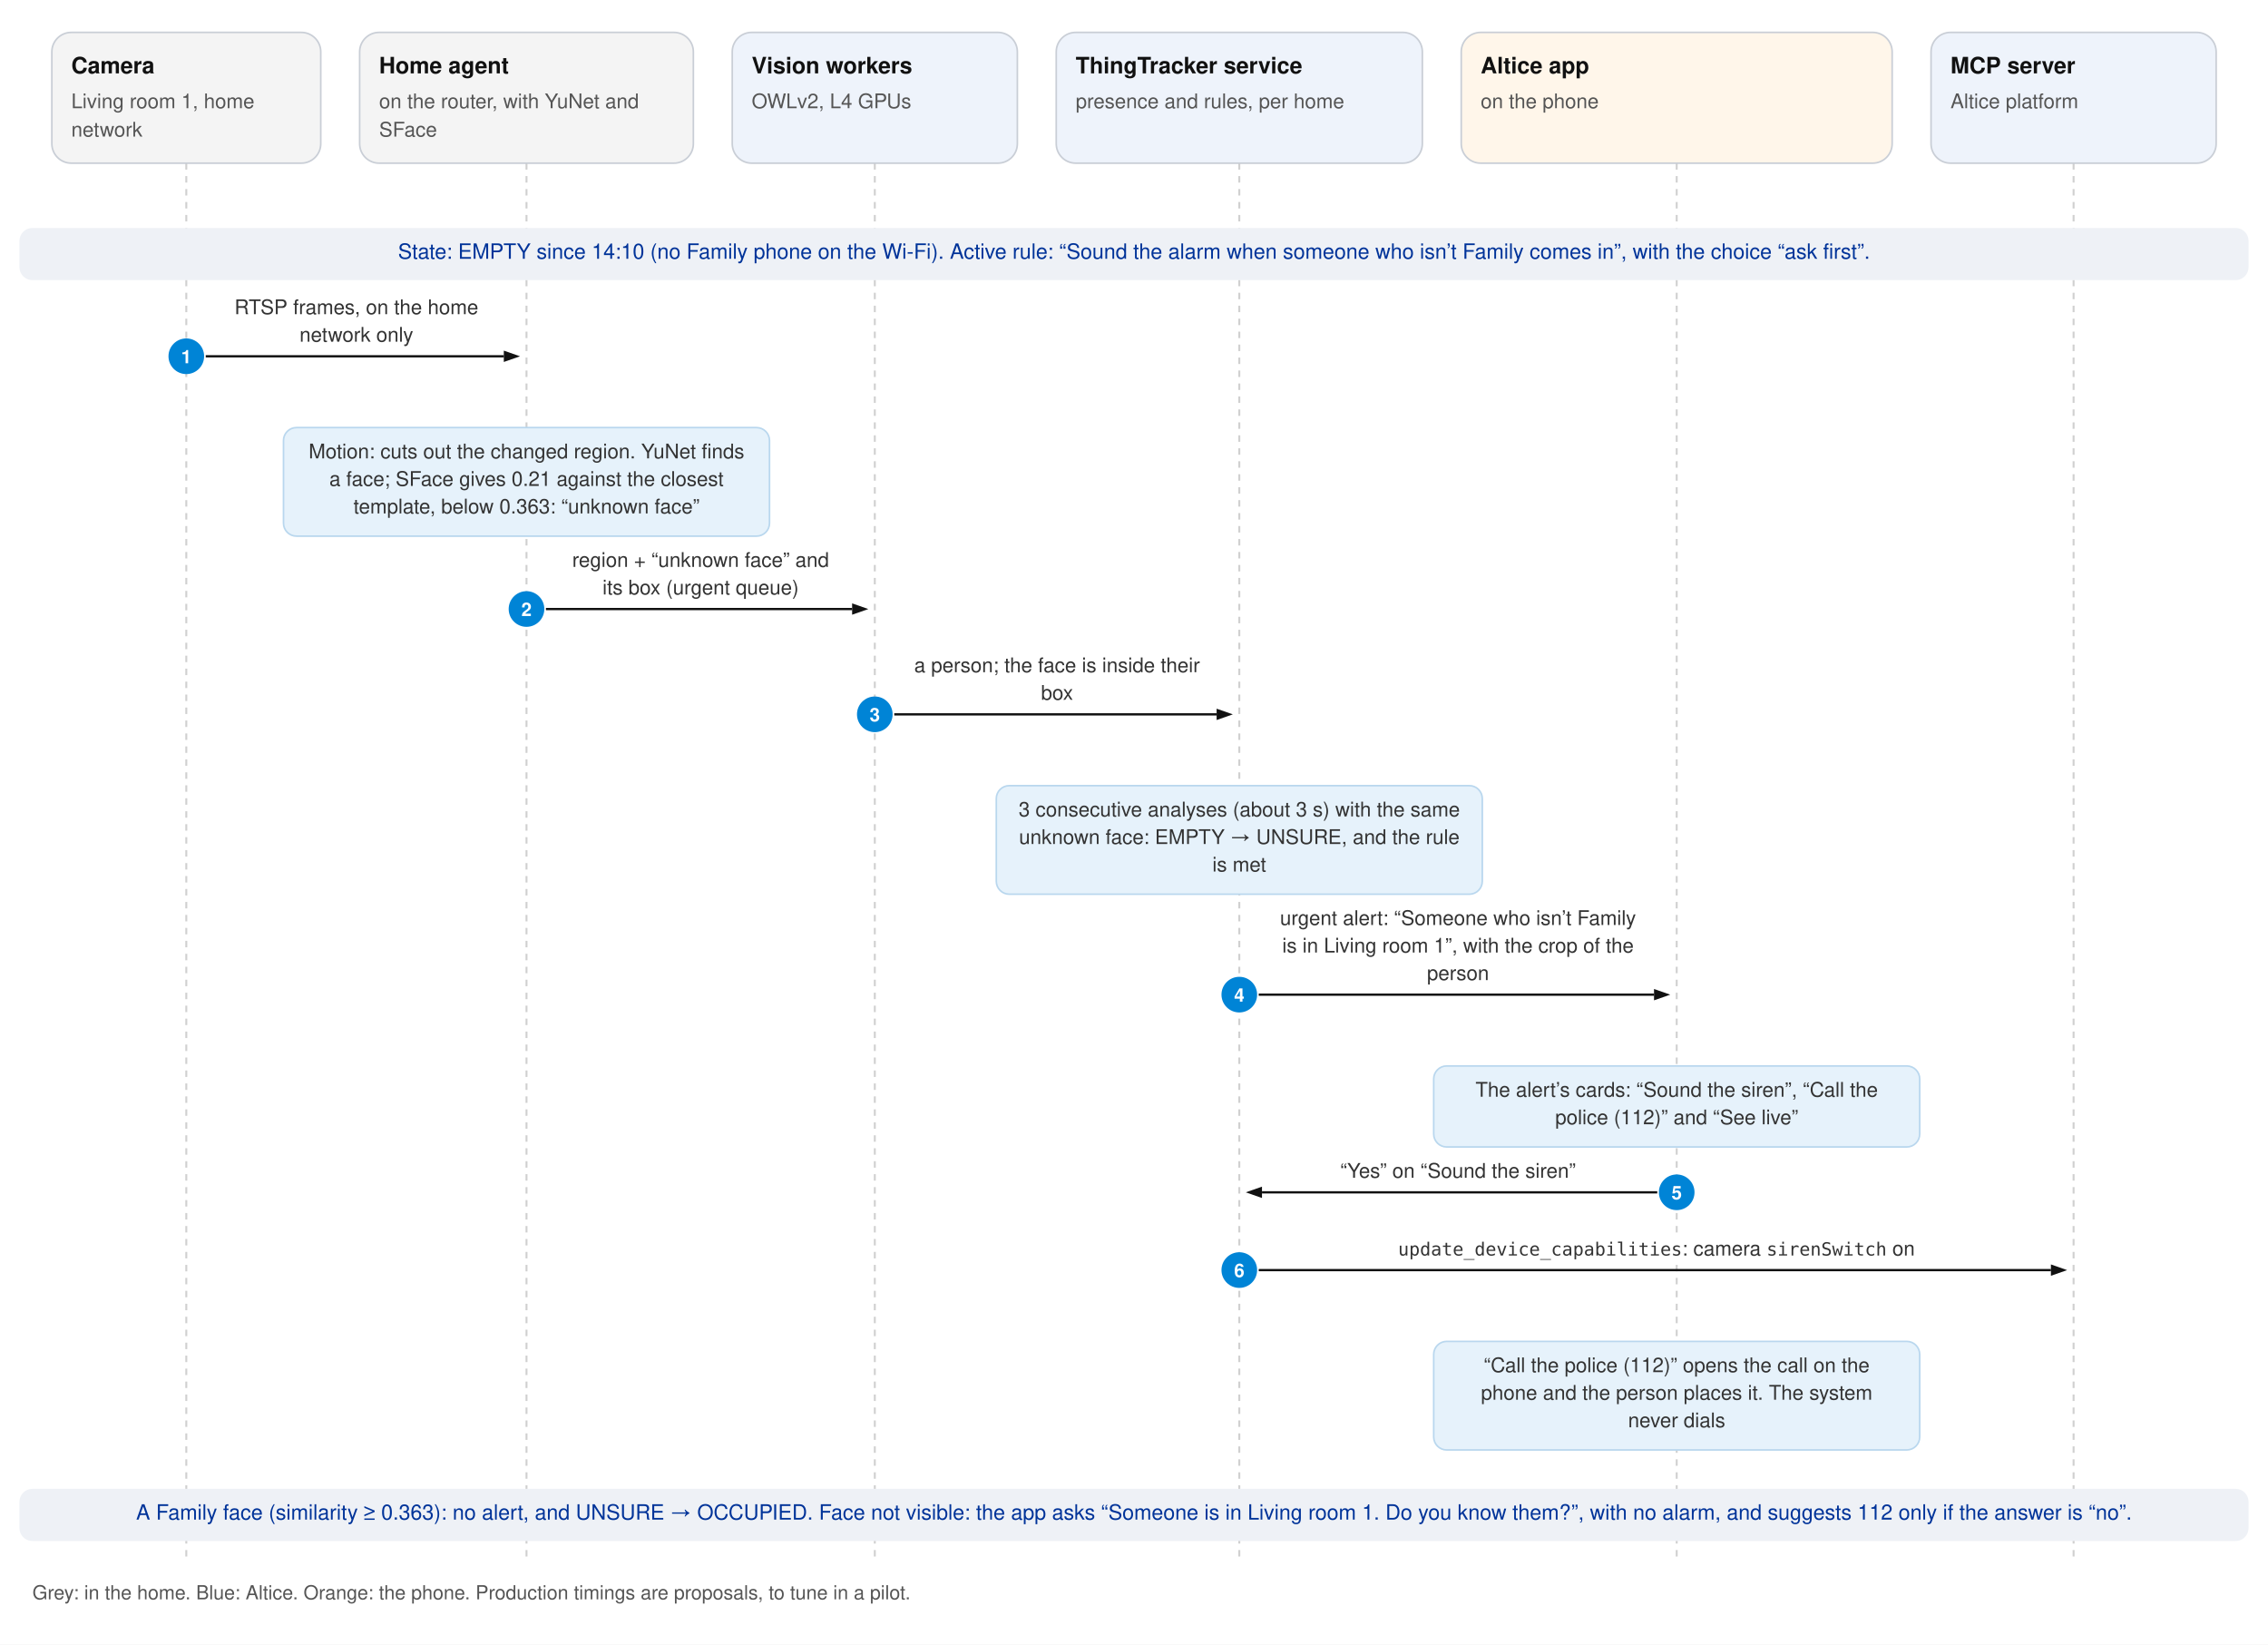
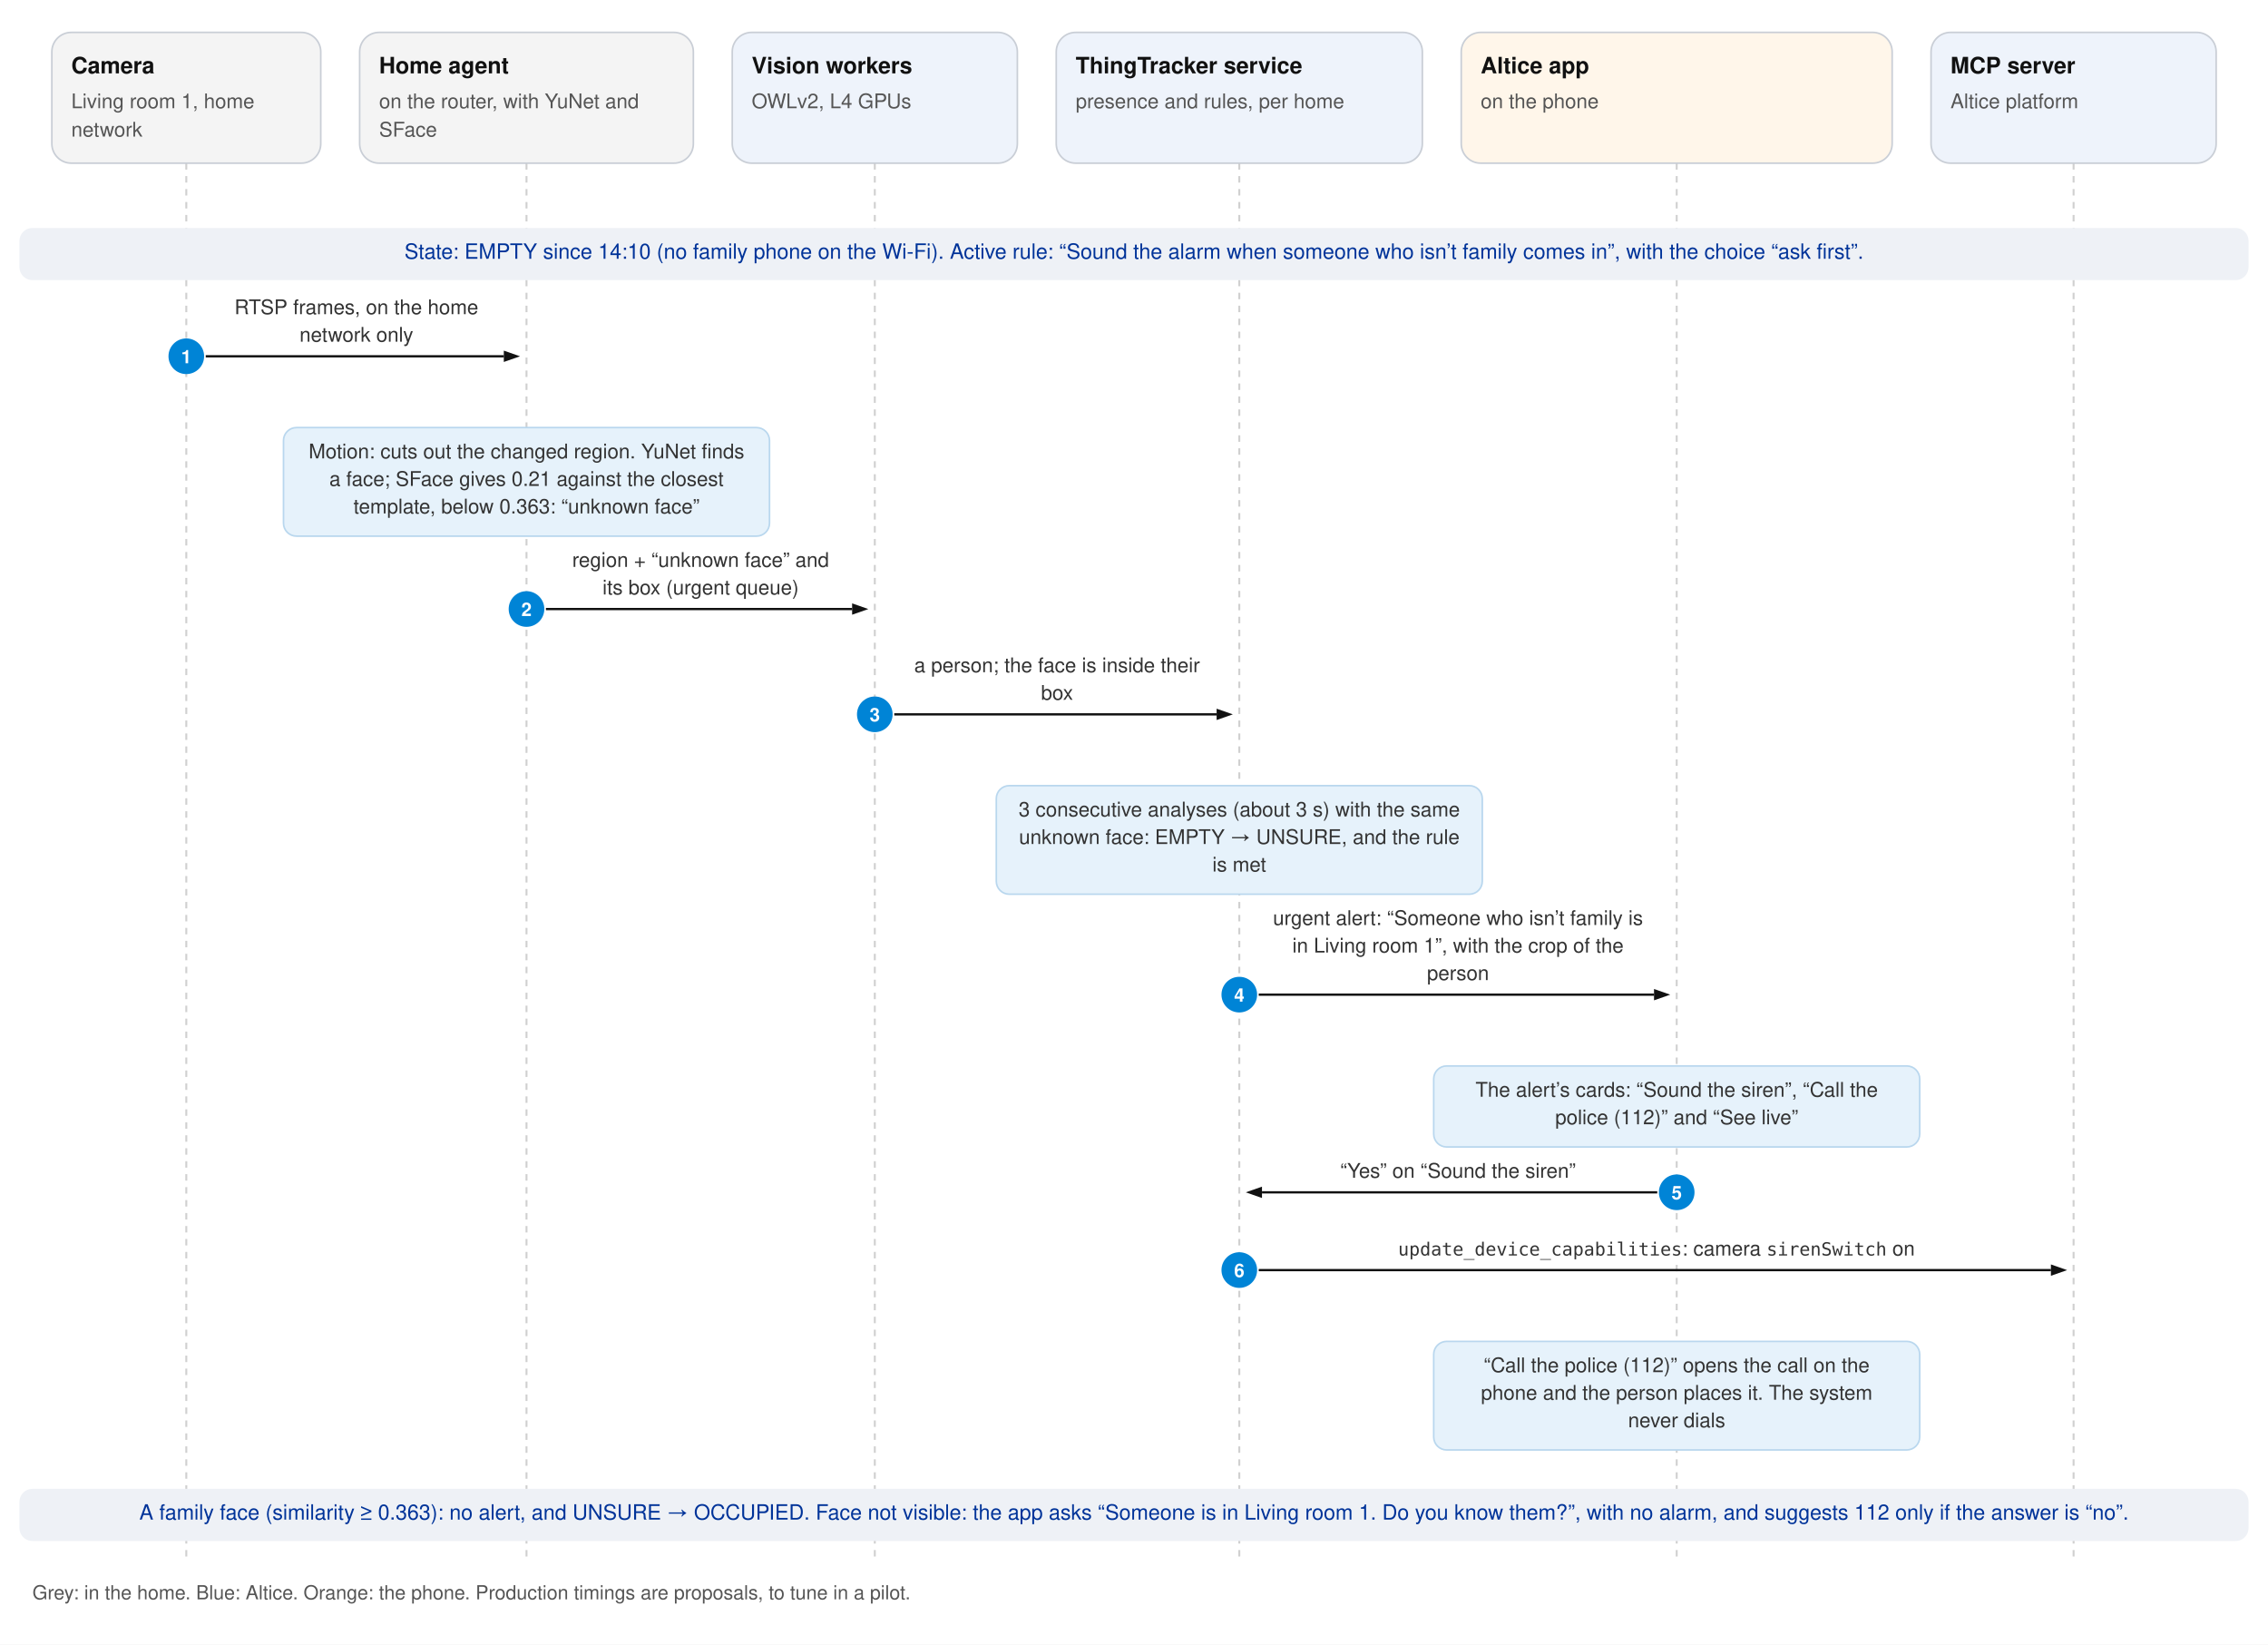
<svg xmlns="http://www.w3.org/2000/svg" viewBox="0 0 1400 1015" width="1400" height="1015" font-family="Helvetica Neue, Helvetica, Arial, sans-serif" role="img" aria-label="Sequence: an unknown person">
  <defs>
    <marker id="m111111" viewBox="0 0 10 10" refX="0" refY="5" markerUnits="userSpaceOnUse" markerWidth="10" markerHeight="10" orient="auto">
      <path d="M0 1.5 L10 5 L0 8.5 Z" fill="#111111" />
    </marker>
    <marker id="m333333" viewBox="0 0 10 10" refX="0" refY="5" markerUnits="userSpaceOnUse" markerWidth="10" markerHeight="10" orient="auto">
      <path d="M0 1.5 L10 5 L0 8.5 Z" fill="#333333" />
    </marker>
  </defs>
  <rect width="1400" height="1015" fill="#FFFFFF" />
  <line x1="115.0" y1="100.675" x2="115.0" y2="961.075" stroke="#D0D0D0" stroke-width="1.2" stroke-dasharray="4 4" />
  <line x1="325.0" y1="100.675" x2="325.0" y2="961.075" stroke="#D0D0D0" stroke-width="1.2" stroke-dasharray="4 4" />
  <line x1="540.0" y1="100.675" x2="540.0" y2="961.075" stroke="#D0D0D0" stroke-width="1.2" stroke-dasharray="4 4" />
  <line x1="765.0" y1="100.675" x2="765.0" y2="961.075" stroke="#D0D0D0" stroke-width="1.2" stroke-dasharray="4 4" />
  <line x1="1035.0" y1="100.675" x2="1035.0" y2="961.075" stroke="#D0D0D0" stroke-width="1.2" stroke-dasharray="4 4" />
  <line x1="1280.0" y1="100.675" x2="1280.0" y2="961.075" stroke="#D0D0D0" stroke-width="1.2" stroke-dasharray="4 4" />
  <rect x="32.0" y="20.0" width="166.0" height="80.7" rx="12" fill="#F4F4F4" stroke="#C9CED6" stroke-width="1.0" />
  <text x="44.0" y="45.3" font-size="14" font-weight="400" fill="#111111" text-anchor="start">
    <tspan font-weight="700">Camera</tspan>
  </text>
  <text x="44.0" y="66.8" font-size="12.5" font-weight="400" fill="#555555" text-anchor="start">Living room 1, home</text>
  <text x="44.0" y="84.3" font-size="12.5" font-weight="400" fill="#555555" text-anchor="start">network</text>
  <rect x="222.0" y="20.0" width="206.0" height="80.7" rx="12" fill="#F4F4F4" stroke="#C9CED6" stroke-width="1.0" />
  <text x="234.0" y="45.3" font-size="14" font-weight="400" fill="#111111" text-anchor="start">
    <tspan font-weight="700">Home agent</tspan>
  </text>
  <text x="234.0" y="66.8" font-size="12.5" font-weight="400" fill="#555555" text-anchor="start">on the router, with YuNet and</text>
  <text x="234.0" y="84.3" font-size="12.5" font-weight="400" fill="#555555" text-anchor="start">SFace</text>
  <rect x="452.0" y="20.0" width="176.0" height="80.7" rx="12" fill="#EEF3FB" stroke="#C9CED6" stroke-width="1.0" />
  <text x="464.0" y="45.3" font-size="14" font-weight="400" fill="#111111" text-anchor="start">
    <tspan font-weight="700">Vision workers</tspan>
  </text>
  <text x="464.0" y="66.8" font-size="12.5" font-weight="400" fill="#555555" text-anchor="start">OWLv2, L4 GPUs</text>
  <rect x="652.0" y="20.0" width="226.0" height="80.7" rx="12" fill="#EEF3FB" stroke="#C9CED6" stroke-width="1.0" />
  <text x="664.0" y="45.3" font-size="14" font-weight="400" fill="#111111" text-anchor="start">
    <tspan font-weight="700">ThingTracker service</tspan>
  </text>
  <text x="664.0" y="66.8" font-size="12.5" font-weight="400" fill="#555555" text-anchor="start">presence and rules, per home</text>
  <rect x="902.0" y="20.0" width="266.0" height="80.7" rx="12" fill="#FFF6EA" stroke="#C9CED6" stroke-width="1.0" />
  <text x="914.0" y="45.3" font-size="14" font-weight="400" fill="#111111" text-anchor="start">
    <tspan font-weight="700">Altice app</tspan>
  </text>
  <text x="914.0" y="66.8" font-size="12.5" font-weight="400" fill="#555555" text-anchor="start">on the phone</text>
  <rect x="1192.0" y="20.0" width="176.0" height="80.7" rx="12" fill="#EEF3FB" stroke="#C9CED6" stroke-width="1.0" />
  <text x="1204.0" y="45.3" font-size="14" font-weight="400" fill="#111111" text-anchor="start">
    <tspan font-weight="700">MCP server</tspan>
  </text>
  <text x="1204.0" y="66.8" font-size="12.5" font-weight="400" fill="#555555" text-anchor="start">Altice platform</text>
  <rect x="12.0" y="140.7" width="1376.0" height="32.2" rx="8" fill="#EEF1F6" />
-   <text x="700.0" y="159.7" font-size="13" font-weight="400" fill="#003399" text-anchor="middle">State: EMPTY since 14:10 (no Family phone on the Wi-Fi). Active rule: “Sound the alarm when someone who isn’t Family comes in”, with the choice “ask first”.</text>
+   <text x="700.0" y="159.7" font-size="13" font-weight="400" fill="#003399" text-anchor="middle">State: EMPTY since 14:10 (no family phone on the Wi-Fi). Active rule: “Sound the alarm when someone who isn’t family comes in”, with the choice “ask first”.</text>
  <rect x="139.8" y="181.4" width="160.5" height="17.0" rx="2" fill="#FFFFFF" />
  <text x="220.0" y="193.9" font-size="12.5" font-weight="400" fill="#333333" text-anchor="middle">RTSP frames, on the home</text>
  <rect x="179.2" y="198.4" width="81.5" height="17.0" rx="2" fill="#FFFFFF" />
  <text x="220.0" y="210.9" font-size="12.5" font-weight="400" fill="#333333" text-anchor="middle">network only</text>
  <path d="M127.0 219.9 H311.0" fill="none" stroke="#111111" stroke-width="1.4" marker-end="url(#m111111)" />
  <circle cx="115.0" cy="219.875" r="11" fill="#0084D6" />
  <text x="115.0" y="224.2" font-size="11.5" font-weight="400" fill="#FFFFFF" text-anchor="middle">
    <tspan font-weight="700">1</tspan>
  </text>
  <rect x="175.0" y="263.9" width="300.0" height="67.0" rx="8" fill="#E6F2FB" stroke="#B9D7EE" stroke-width="1.0" />
  <text x="325.0" y="282.9" font-size="12.5" font-weight="400" fill="#333333" text-anchor="middle">Motion: cuts out the changed region. YuNet finds</text>
  <text x="325.0" y="299.9" font-size="12.5" font-weight="400" fill="#333333" text-anchor="middle">a face; SFace gives 0.21 against the closest</text>
  <text x="325.0" y="316.9" font-size="12.5" font-weight="400" fill="#333333" text-anchor="middle">template, below 0.363: “unknown face”</text>
  <rect x="346.2" y="337.4" width="172.6" height="17.0" rx="2" fill="#FFFFFF" />
  <text x="432.5" y="349.9" font-size="12.5" font-weight="400" fill="#333333" text-anchor="middle">region + “unknown face” and</text>
  <rect x="366.9" y="354.4" width="131.2" height="17.0" rx="2" fill="#FFFFFF" />
  <text x="432.5" y="366.9" font-size="12.5" font-weight="400" fill="#333333" text-anchor="middle">its box (urgent queue)</text>
  <path d="M337.0 375.9 H526.0" fill="none" stroke="#111111" stroke-width="1.4" marker-end="url(#m111111)" />
  <circle cx="325.0" cy="375.875" r="11" fill="#0084D6" />
  <text x="325.0" y="380.2" font-size="11.5" font-weight="400" fill="#FFFFFF" text-anchor="middle">
    <tspan font-weight="700">2</tspan>
  </text>
  <rect x="558.7" y="402.4" width="187.6" height="17.0" rx="2" fill="#FFFFFF" />
  <text x="652.5" y="414.9" font-size="12.5" font-weight="400" fill="#333333" text-anchor="middle">a person; the face is inside their</text>
  <rect x="637.0" y="419.4" width="31.0" height="17.0" rx="2" fill="#FFFFFF" />
  <text x="652.5" y="431.9" font-size="12.5" font-weight="400" fill="#333333" text-anchor="middle">box</text>
  <path d="M552.0 440.9 H751.0" fill="none" stroke="#111111" stroke-width="1.4" marker-end="url(#m111111)" />
  <circle cx="540.0" cy="440.875" r="11" fill="#0084D6" />
  <text x="540.0" y="445.2" font-size="11.5" font-weight="400" fill="#FFFFFF" text-anchor="middle">
    <tspan font-weight="700">3</tspan>
  </text>
  <rect x="615.0" y="484.9" width="300.0" height="67.0" rx="8" fill="#E6F2FB" stroke="#B9D7EE" stroke-width="1.0" />
  <text x="765.0" y="503.9" font-size="12.5" font-weight="400" fill="#333333" text-anchor="middle">3 consecutive analyses (about 3 s) with the same</text>
  <text x="765.0" y="520.9" font-size="12.5" font-weight="400" fill="#333333" text-anchor="middle">unknown face: EMPTY → UNSURE, and the rule</text>
  <text x="765.0" y="537.9" font-size="12.5" font-weight="400" fill="#333333" text-anchor="middle">is met</text>
-   <rect x="783.7" y="558.4" width="232.6" height="17.0" rx="2" fill="#FFFFFF" />
-   <text x="900.0" y="570.9" font-size="12.5" font-weight="400" fill="#333333" text-anchor="middle">urgent alert: “Someone who isn’t Family</text>
-   <rect x="784.0" y="575.4" width="232.0" height="17.0" rx="2" fill="#FFFFFF" />
-   <text x="900.0" y="587.9" font-size="12.5" font-weight="400" fill="#333333" text-anchor="middle">is in Living room 1”, with the crop of the</text>
+   <rect x="779.2" y="558.4" width="241.6" height="17.0" rx="2" fill="#FFFFFF" />
+   <text x="900.0" y="570.9" font-size="12.5" font-weight="400" fill="#333333" text-anchor="middle">urgent alert: “Someone who isn’t family is</text>
+   <rect x="790.2" y="575.4" width="219.5" height="17.0" rx="2" fill="#FFFFFF" />
+   <text x="900.0" y="587.9" font-size="12.5" font-weight="400" fill="#333333" text-anchor="middle">in Living room 1”, with the crop of the</text>
  <rect x="875.7" y="592.4" width="48.7" height="17.0" rx="2" fill="#FFFFFF" />
  <text x="900.0" y="604.9" font-size="12.5" font-weight="400" fill="#333333" text-anchor="middle">person</text>
  <path d="M777.0 613.9 H1021.0" fill="none" stroke="#111111" stroke-width="1.4" marker-end="url(#m111111)" />
  <circle cx="765.0" cy="613.875" r="11" fill="#0084D6" />
  <text x="765.0" y="618.2" font-size="11.5" font-weight="400" fill="#FFFFFF" text-anchor="middle">
    <tspan font-weight="700">4</tspan>
  </text>
  <rect x="885.0" y="657.9" width="300.0" height="50.0" rx="8" fill="#E6F2FB" stroke="#B9D7EE" stroke-width="1.0" />
  <text x="1035.0" y="676.9" font-size="12.5" font-weight="400" fill="#333333" text-anchor="middle">The alert’s cards: “Sound the siren”, “Call the</text>
  <text x="1035.0" y="693.9" font-size="12.5" font-weight="400" fill="#333333" text-anchor="middle">police (112)” and “See live”</text>
  <rect x="820.1" y="714.4" width="159.8" height="17.0" rx="2" fill="#FFFFFF" />
  <text x="900.0" y="726.9" font-size="12.5" font-weight="400" fill="#333333" text-anchor="middle">“Yes” on “Sound the siren”</text>
  <path d="M1023.0 735.9 H779.0" fill="none" stroke="#111111" stroke-width="1.4" marker-end="url(#m111111)" />
  <circle cx="1035.0" cy="735.875" r="11" fill="#0084D6" />
  <text x="1035.0" y="740.2" font-size="11.5" font-weight="400" fill="#FFFFFF" text-anchor="middle">
    <tspan font-weight="700">5</tspan>
  </text>
  <rect x="857.5" y="762.4" width="330.0" height="17.0" rx="2" fill="#FFFFFF" />
  <text x="1022.5" y="774.9" font-size="12.5" font-weight="400" fill="#333333" text-anchor="middle">
    <tspan font-family="Menlo, monospace" font-size="11.2">update_device_capabilities</tspan>: camera <tspan font-family="Menlo, monospace" font-size="11.2">sirenSwitch</tspan> on</text>
  <path d="M777.0 783.9 H1266.0" fill="none" stroke="#111111" stroke-width="1.4" marker-end="url(#m111111)" />
  <circle cx="765.0" cy="783.875" r="11" fill="#0084D6" />
  <text x="765.0" y="788.2" font-size="11.5" font-weight="400" fill="#FFFFFF" text-anchor="middle">
    <tspan font-weight="700">6</tspan>
  </text>
  <rect x="885.0" y="827.9" width="300.0" height="67.0" rx="8" fill="#E6F2FB" stroke="#B9D7EE" stroke-width="1.0" />
  <text x="1035.0" y="846.9" font-size="12.5" font-weight="400" fill="#333333" text-anchor="middle">“Call the police (112)” opens the call on the</text>
  <text x="1035.0" y="863.9" font-size="12.5" font-weight="400" fill="#333333" text-anchor="middle">phone and the person places it. The system</text>
  <text x="1035.0" y="880.9" font-size="12.5" font-weight="400" fill="#333333" text-anchor="middle">never dials</text>
  <rect x="12.0" y="918.9" width="1376.0" height="32.2" rx="8" fill="#EEF1F6" />
-   <text x="700.0" y="937.9" font-size="13" font-weight="400" fill="#003399" text-anchor="middle">A Family face (similarity ≥ 0.363): no alert, and UNSURE → OCCUPIED. Face not visible: the app asks “Someone is in Living room 1. Do you know them?”, with no alarm, and suggests 112 only if the answer is “no”.</text>
+   <text x="700.0" y="937.9" font-size="13" font-weight="400" fill="#003399" text-anchor="middle">A family face (similarity ≥ 0.363): no alert, and UNSURE → OCCUPIED. Face not visible: the app asks “Someone is in Living room 1. Do you know them?”, with no alarm, and suggests 112 only if the answer is “no”.</text>
  <text x="20.0" y="987.1" font-size="12" font-weight="400" fill="#555555" text-anchor="start">Grey: in the home. Blue: Altice. Orange: the phone. Production timings are proposals, to tune in a pilot.</text>
</svg>
